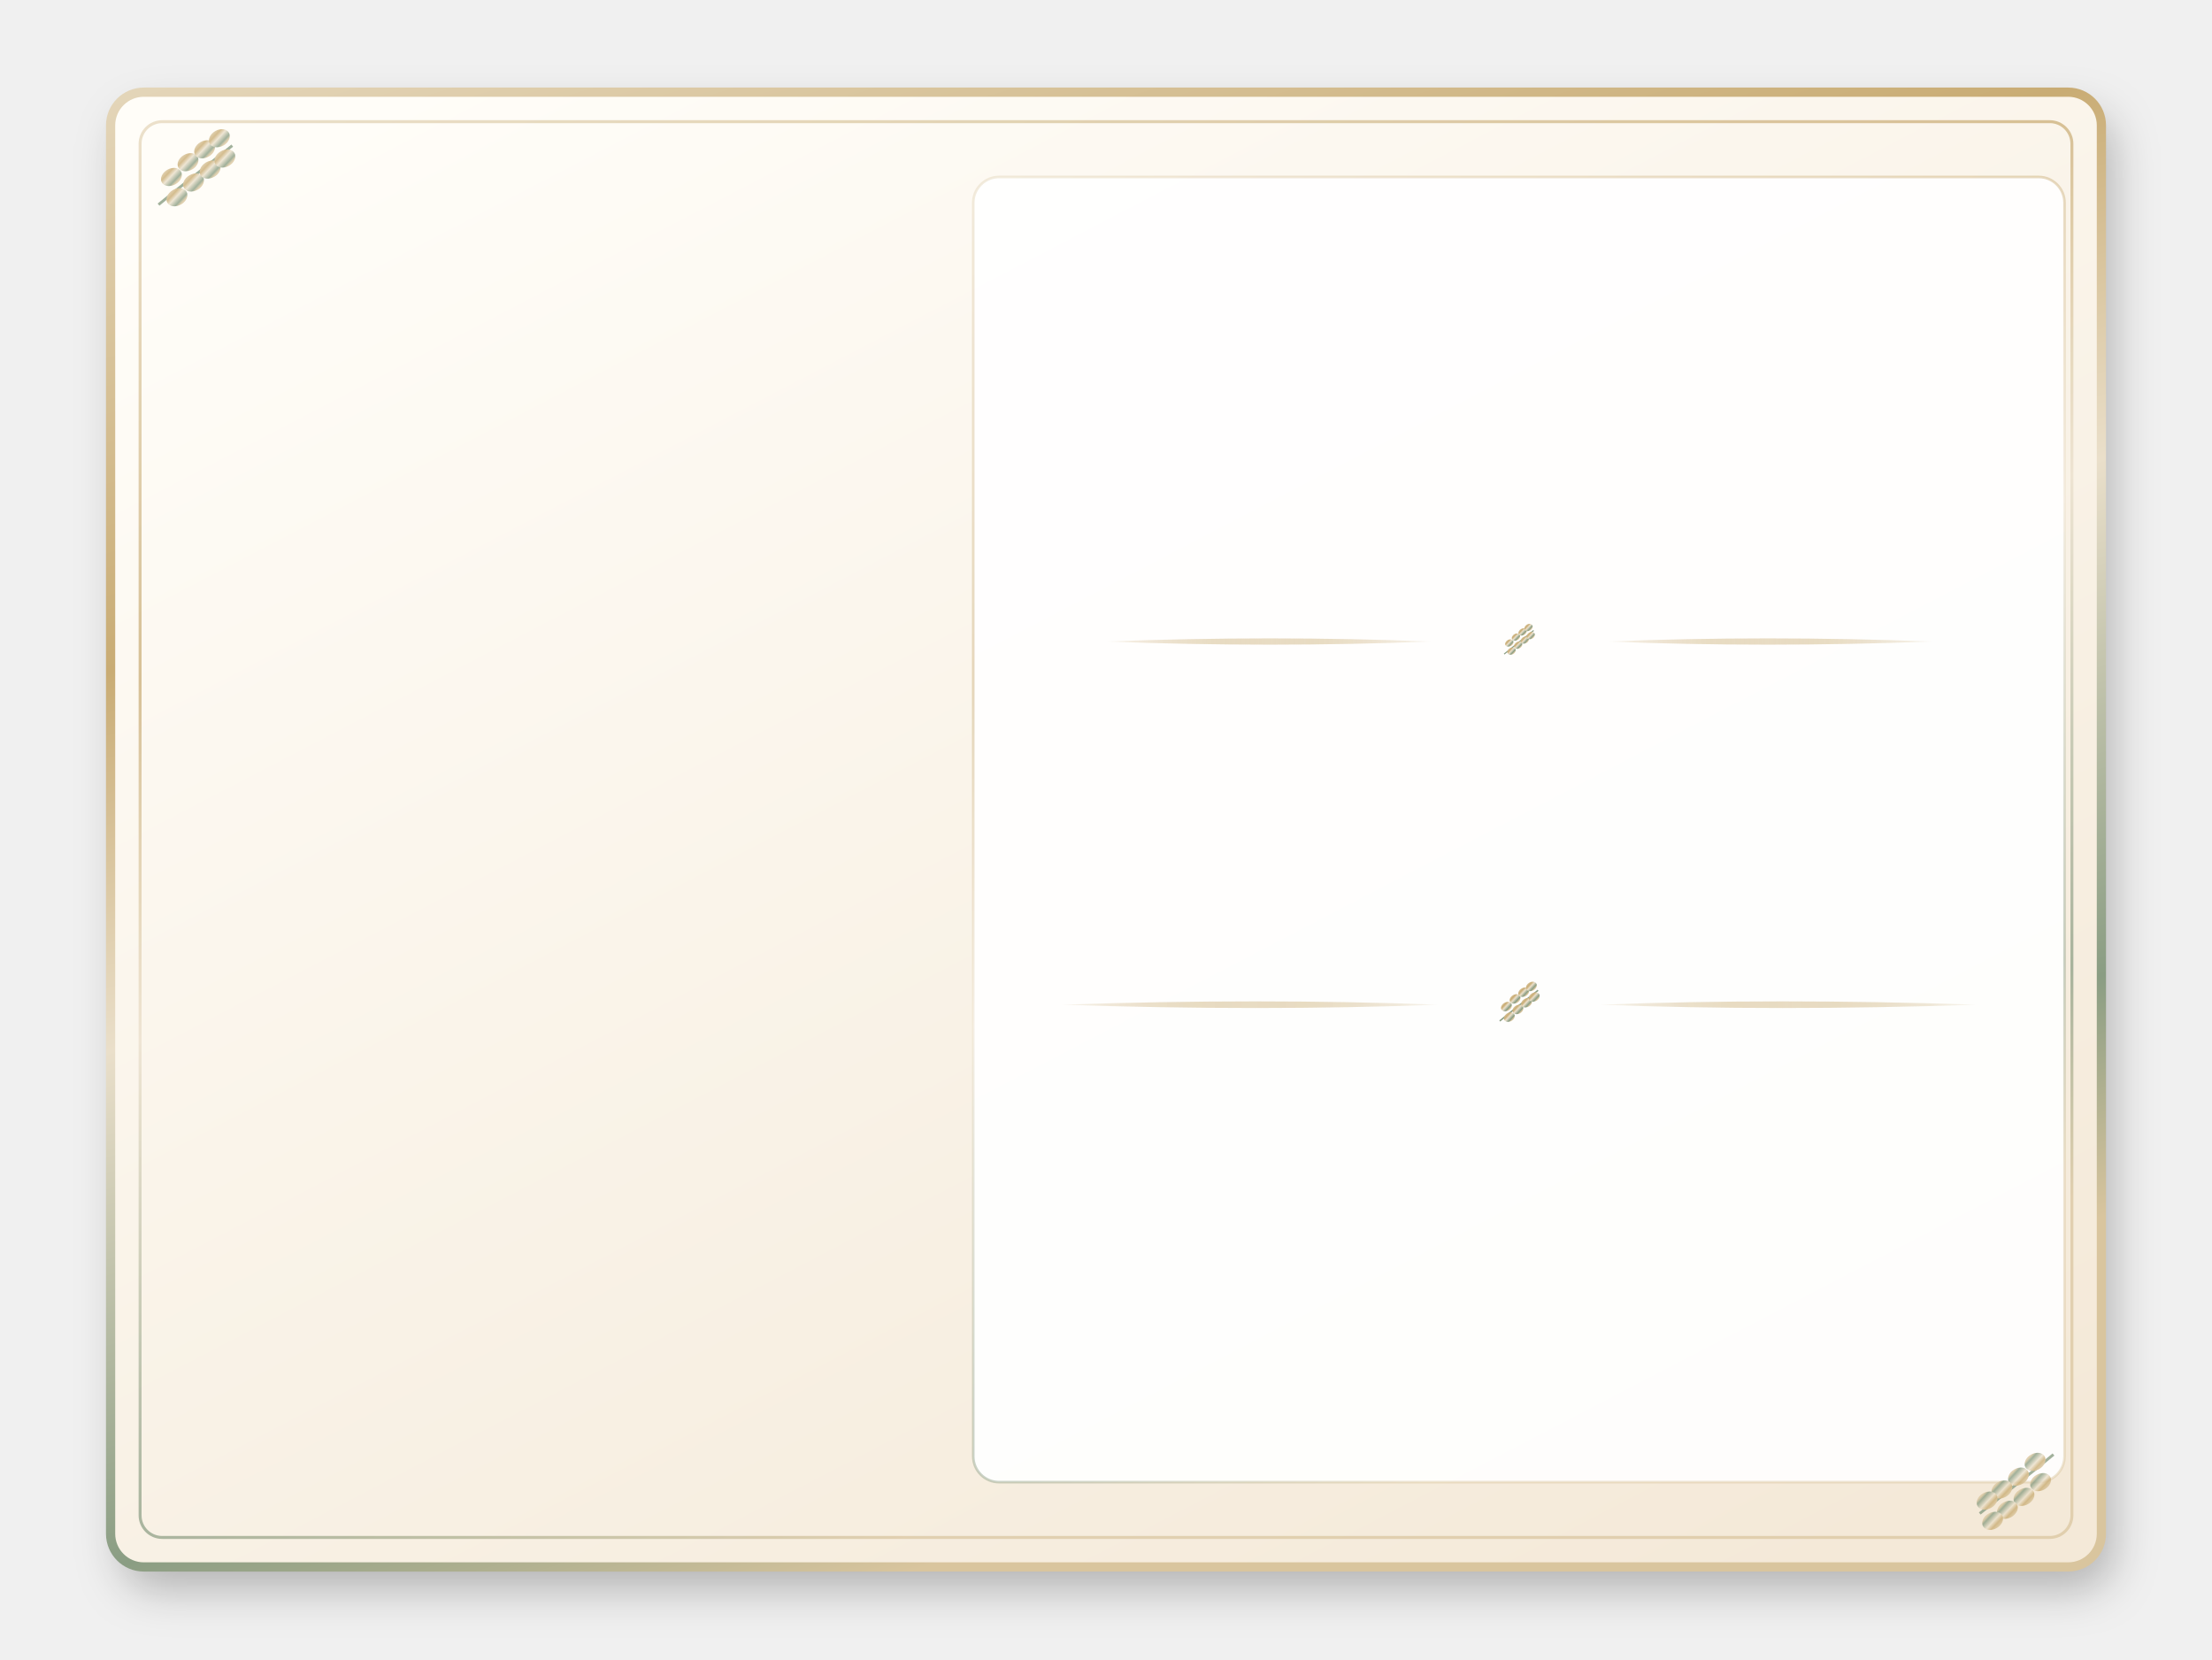
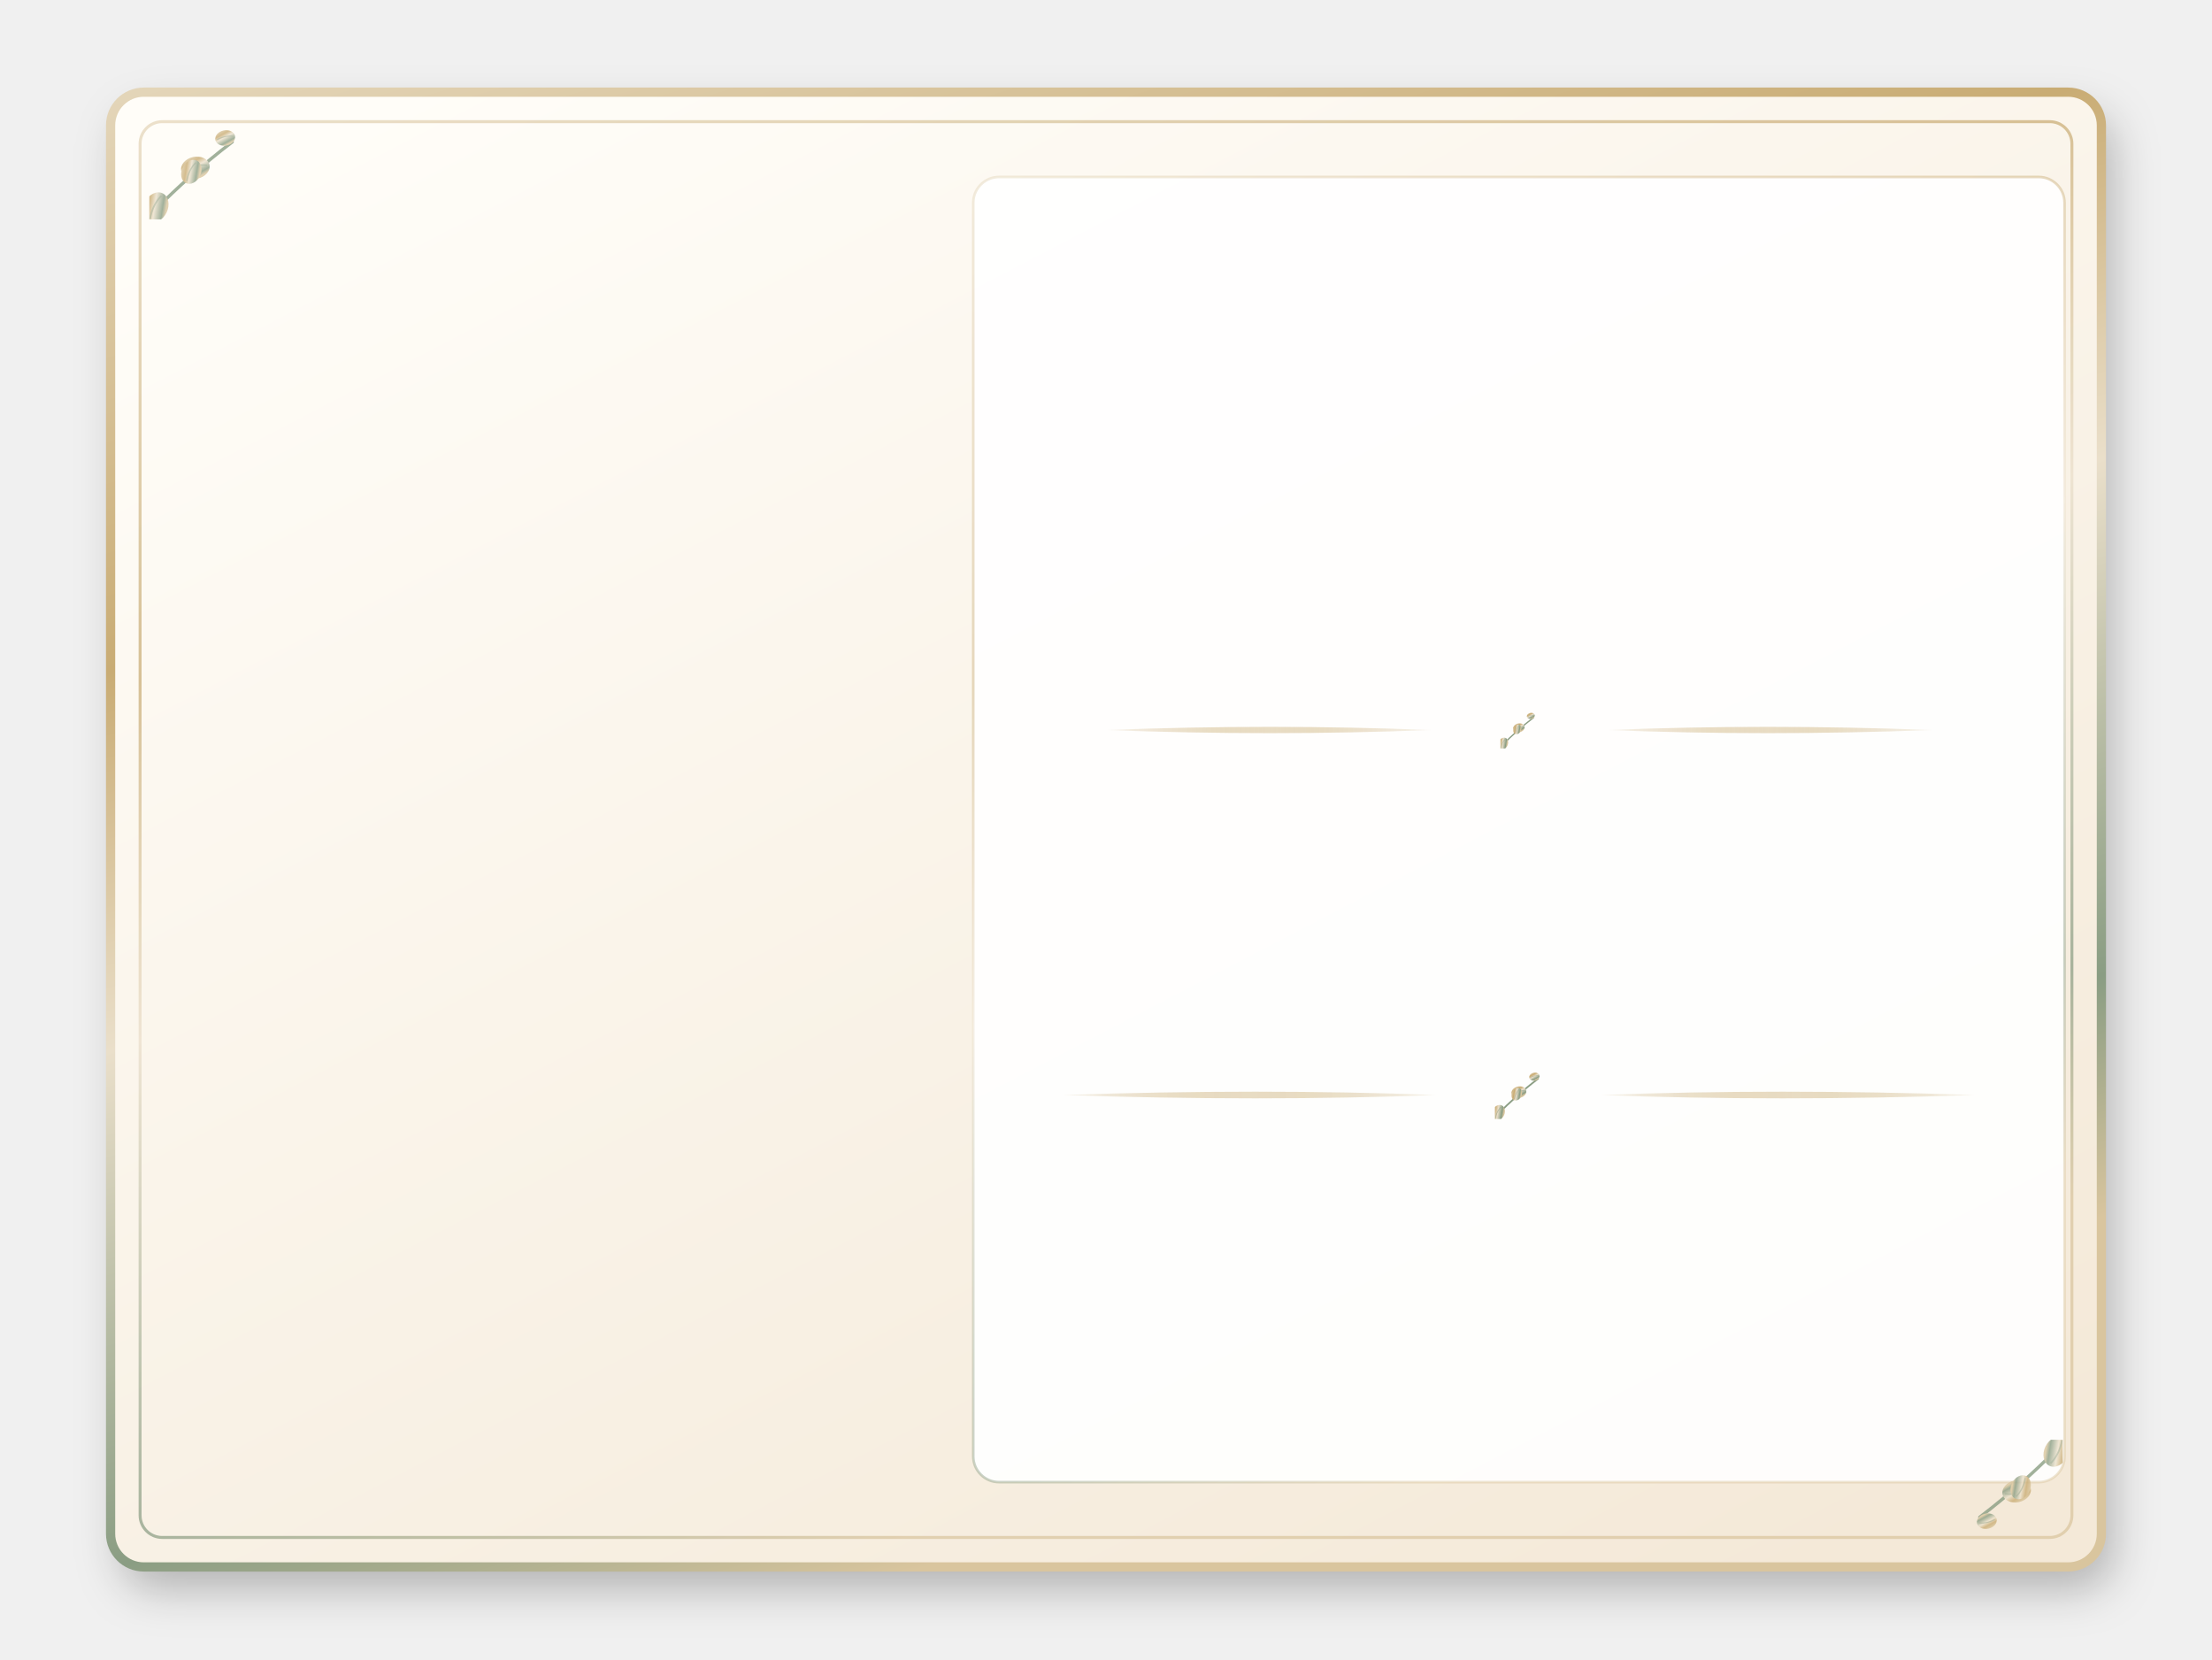
<svg xmlns="http://www.w3.org/2000/svg" viewBox="0 0 1200 900" width="1200" height="900">
  <defs>
    <filter id="sh" filterUnits="userSpaceOnUse" x="20" y="20" width="1160" height="880">
      <feDropShadow dx="6" dy="12" stdDeviation="12" flood-color="#000000" flood-opacity="0.26" />
    </filter>
    <linearGradient id="paper" x1="0.15" y1="0" x2="0.85" y2="1">
      <stop offset="0%" stop-color="#fffdf8" />
      <stop offset="100%" stop-color="#f4e9d8" />
    </linearGradient>
    <linearGradient id="gold" x1="0" y1="0" x2="0.4" y2="1">
      <stop offset="0%" stop-color="#e4d6ba" />
      <stop offset="34%" stop-color="#c9ac74" />
      <stop offset="56%" stop-color="#eadfca" />
      <stop offset="86%" stop-color="#8a9d83" />
      <stop offset="100%" stop-color="#d9c59e" />
    </linearGradient>
    <linearGradient id="rule" x1="0" y1="0" x2="1" y2="0">
      <stop offset="0%" stop-color="#c9ac74" stop-opacity="0.1" />
      <stop offset="50%" stop-color="#e7dac0" stop-opacity="0.95" />
      <stop offset="100%" stop-color="#c9ac74" stop-opacity="0.1" />
    </linearGradient>
    <symbol id="mo" viewBox="-50 -50 100 100">
-       <path d="M-40,34 C-16,14 10,-6 40,-30" fill="none" stroke="currentColor" stroke-width="3" />
-       <ellipse cx="-26" cy="4" rx="12" ry="9" transform="rotate(-30 -26 4)" />
-       <ellipse cx="-20" cy="26" rx="12" ry="9" transform="rotate(-30 -20 26)" />
-       <ellipse cx="-8" cy="-12" rx="12" ry="9" transform="rotate(-30 -8 -12)" />
-       <ellipse cx="-2" cy="10" rx="12" ry="9" transform="rotate(-30 -2 10)" />
-       <ellipse cx="10" cy="-26" rx="12" ry="9" transform="rotate(-30 10 -26)" />
-       <ellipse cx="16" cy="-4" rx="12" ry="9" transform="rotate(-30 16 -4)" />
-       <ellipse cx="26" cy="-38" rx="12" ry="9" transform="rotate(-30 26 -38)" />
-       <ellipse cx="32" cy="-16" rx="12" ry="9" transform="rotate(-30 32 -16)" />
+       <path d="M-42,38 C-20,16 6,-8 40,-34" fill="none" stroke="currentColor" stroke-width="3.5" stroke-linecap="round" />
+       <g transform="translate(-43,37) rotate(-64) scale(1)">
+         <ellipse cx="0" cy="0" rx="17" ry="13" />
+         <path d="M-14,0 C-5,-3 6,-3 14,0" fill="none" stroke="currentColor" stroke-width="1.8" opacity="0.5" />
+       </g>
+       <g transform="translate(-0.04,-5.96) rotate(-12) scale(0.92)">
+         <ellipse cx="0" cy="0" rx="17" ry="13" />
+         <path d="M-14,0 C-5,-3 6,-3 14,0" fill="none" stroke="currentColor" stroke-width="1.8" opacity="0.5" />
+       </g>
+       <g transform="translate(-4.4,-1.6) rotate(-64) scale(0.8)">
+         <ellipse cx="0" cy="0" rx="17" ry="13" />
+         <path d="M-14,0 C-5,-3 6,-3 14,0" fill="none" stroke="currentColor" stroke-width="1.8" opacity="0.5" />
+       </g>
+       <g transform="translate(32.32,-38.32) rotate(-12) scale(0.64)">
+         <ellipse cx="0" cy="0" rx="17" ry="13" />
+         <path d="M-14,0 C-5,-3 6,-3 14,0" fill="none" stroke="currentColor" stroke-width="1.8" opacity="0.5" />
+       </g>
    </symbol>
  </defs>
  <g filter="url(#sh)">
    <rect x="60" y="50" width="1080" height="800" rx="18" fill="url(#paper)" />
  </g>
  <rect x="60" y="50" width="1080" height="800" rx="18" fill="none" stroke="url(#gold)" stroke-width="5" />
  <rect x="76" y="66" width="1048" height="768" rx="12" fill="none" stroke="url(#gold)" stroke-width="1.6" opacity="0.72" />
  <rect x="528" y="96" width="592" height="708" rx="14" fill="#ffffff" opacity="0.92" />
  <rect x="528" y="96" width="592" height="708" rx="14" fill="none" stroke="url(#gold)" stroke-width="1.4" opacity="0.45" />
-   <path d="M600,348 Q690,344.6 776,348 Q690,351.4 600,348 Z" fill="url(#rule)" />
-   <path d="M1048,348 Q958,344.6 872,348 Q958,351.4 1048,348 Z" fill="url(#rule)" />
-   <use href="#mo" x="-50" y="-50" width="100" height="100" transform="translate(824,348) scale(0.2)" fill="url(#gold)" color="#8a9d83" />
-   <path d="M576,545 Q684,541.4 780,545 Q684,548.6 576,545 Z" fill="url(#rule)" />
-   <path d="M1072,545 Q964,541.4 868,545 Q964,548.6 1072,545 Z" fill="url(#rule)" />
-   <use href="#mo" x="-50" y="-50" width="100" height="100" transform="translate(824,545) scale(0.26)" fill="url(#gold)" color="#8a9d83" />
+   <path d="M600,396 Q690,392.6 776,396 Q690,399.4 600,396 Z" fill="url(#rule)" />
+   <path d="M1048,396 Q958,392.6 872,396 Q958,399.4 1048,396 Z" fill="url(#rule)" />
+   <use href="#mo" x="-50" y="-50" width="100" height="100" transform="translate(824,396) scale(0.2)" fill="url(#gold)" color="#8a9d83" />
+   <path d="M576,594 Q684,590.4 780,594 Q684,597.6 576,594 Z" fill="url(#rule)" />
+   <path d="M1072,594 Q964,590.4 868,594 Q964,597.6 1072,594 Z" fill="url(#rule)" />
+   <use href="#mo" x="-50" y="-50" width="100" height="100" transform="translate(824,594) scale(0.26)" fill="url(#gold)" color="#8a9d83" />
  <g fill="url(#gold)" color="#8a9d83" opacity="0.8">
    <use href="#mo" x="-50" y="-50" width="100" height="100" transform="translate(106,94) scale(0.5)" />
    <use href="#mo" x="-50" y="-50" width="100" height="100" transform="translate(1094,806) rotate(180) scale(0.5)" />
  </g>
</svg>
